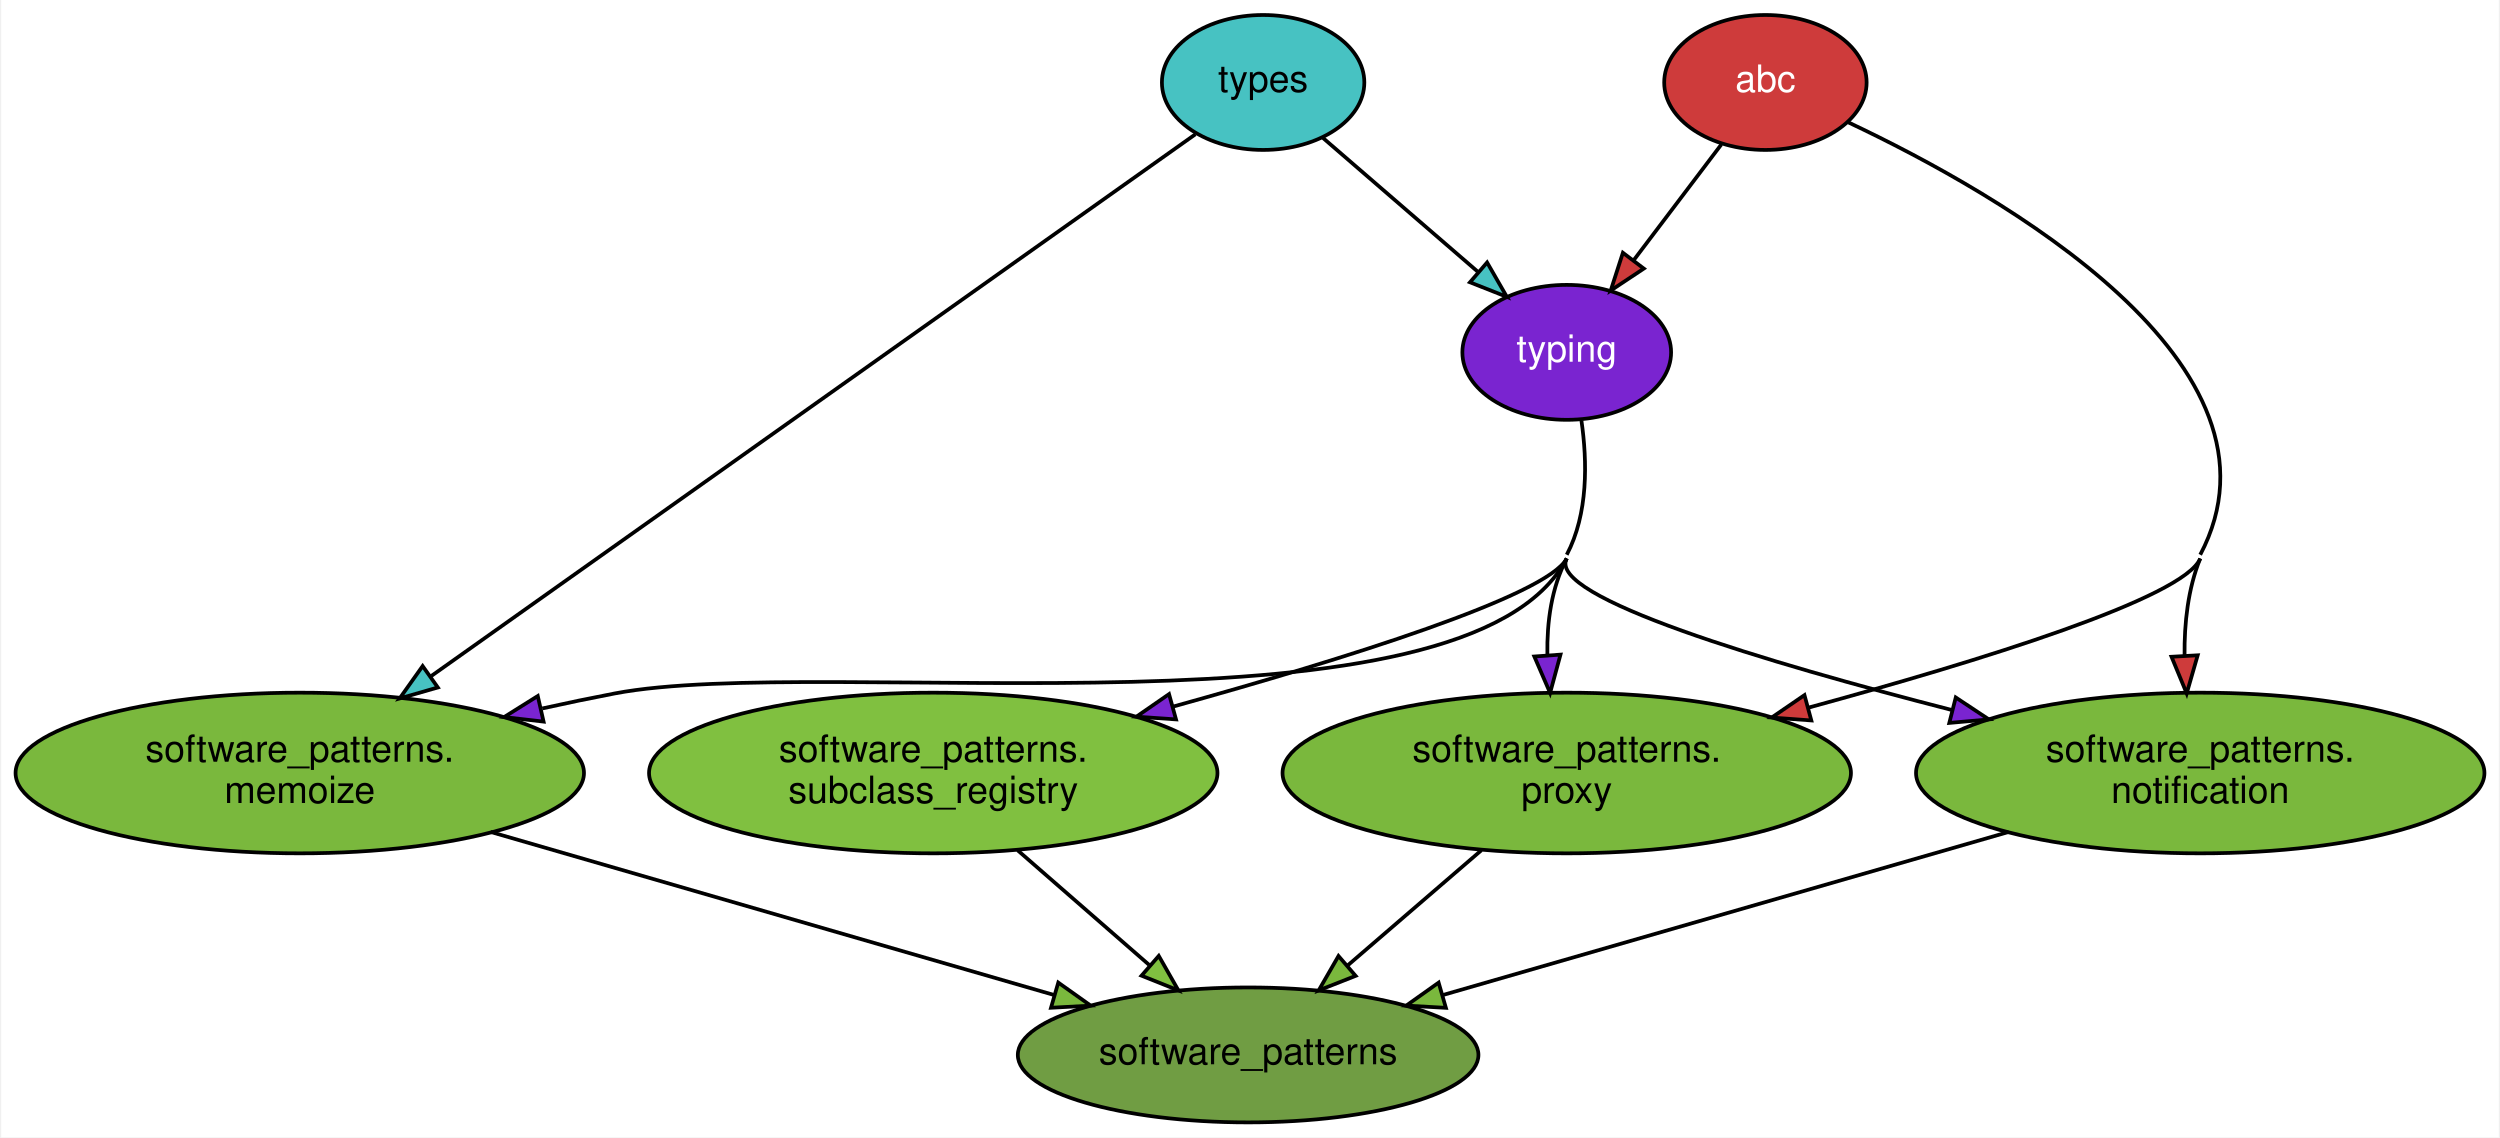
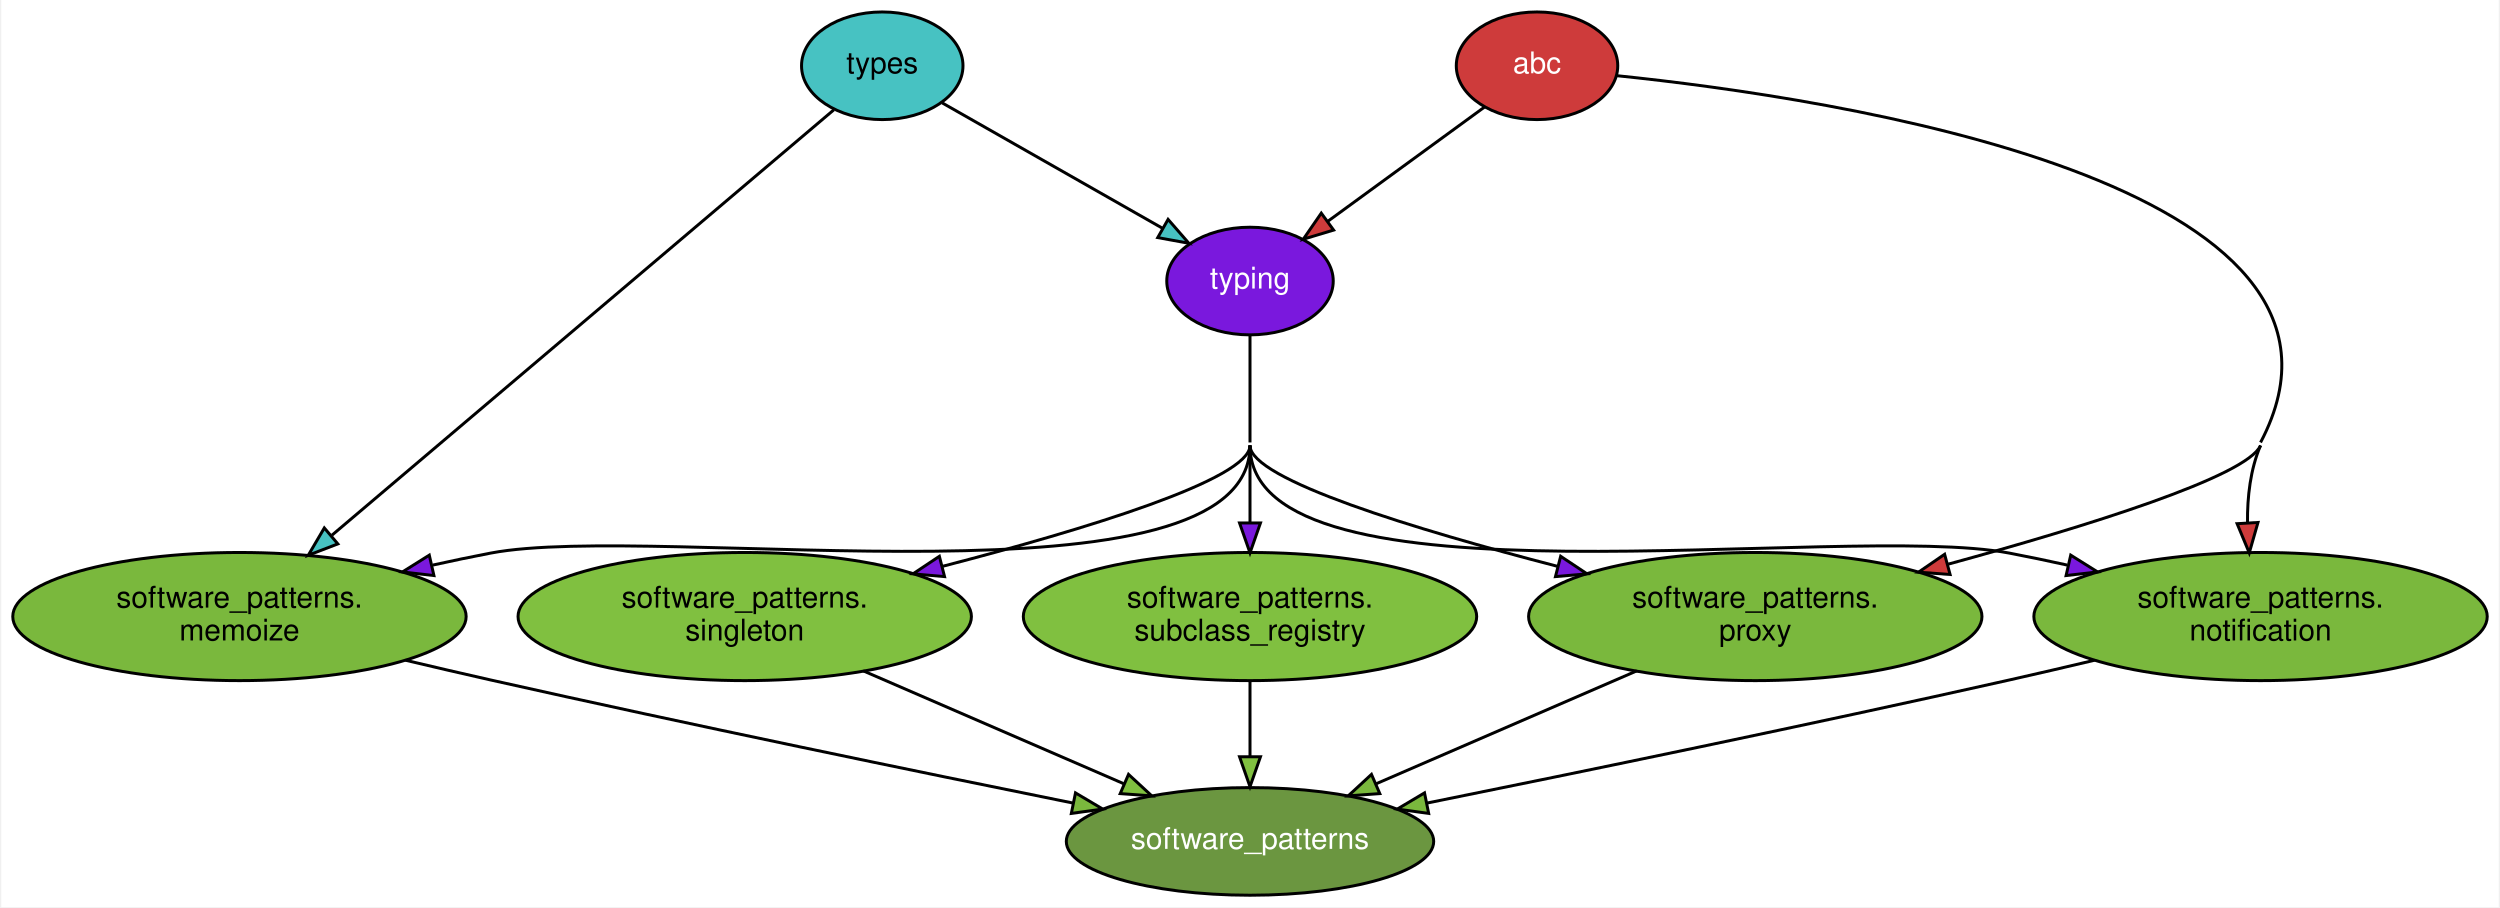
- <svg xmlns="http://www.w3.org/2000/svg" width="666pt" height="303pt" viewBox="0.00 0.00 666.32 303.43">
+ <svg xmlns="http://www.w3.org/2000/svg" width="835pt" height="303pt" viewBox="0.00 0.00 835.32 303.43">
  <g id="graph0" class="graph" transform="scale(1 1) rotate(0) translate(4 299.43)">
    <style>.edge&gt;path:hover{stroke-width:8}</style>
-     <polygon fill="white" stroke="transparent" points="-4,4 -4,-299.43 662.32,-299.43 662.32,4 -4,4" />
+     <polygon fill="white" stroke="transparent" points="-4,4 -4,-299.43 831.32,-299.43 831.32,4 -4,4" />
    <g id="node1" class="node">
      <style>.edge&gt;path:hover{stroke-width:8}</style>
-       <ellipse fill="#ce3b3b" stroke="black" cx="466.66" cy="-277.43" rx="27" ry="18" />
-       <text text-anchor="middle" x="466.66" y="-274.93" font-family="Helvetica,sans-Serif" font-size="10.00" fill="#ffffff">abc</text>
+       <ellipse fill="#ce3b3b" stroke="black" cx="509.66" cy="-277.43" rx="27" ry="18" />
+       <text text-anchor="middle" x="509.66" y="-274.93" font-family="Helvetica,sans-Serif" font-size="10.00" fill="#ffffff">abc</text>
    </g>
    <g id="node4" class="node">
      <style>.edge&gt;path:hover{stroke-width:8}</style>
-       <ellipse fill="#7ab83d" stroke="black" cx="582.66" cy="-93.21" rx="75.82" ry="21.43" />
-       <text text-anchor="middle" x="582.66" y="-96.21" font-family="Helvetica,sans-Serif" font-size="10.00" fill="#000000">software_patterns.</text>
-       <text text-anchor="middle" x="582.66" y="-85.21" font-family="Helvetica,sans-Serif" font-size="10.00" fill="#000000">notification</text>
+       <ellipse fill="#7ab83d" stroke="black" cx="751.66" cy="-93.21" rx="75.82" ry="21.43" />
+       <text text-anchor="middle" x="751.66" y="-96.21" font-family="Helvetica,sans-Serif" font-size="10.00" fill="#000000">software_patterns.</text>
+       <text text-anchor="middle" x="751.66" y="-85.21" font-family="Helvetica,sans-Serif" font-size="10.00" fill="#000000">notification</text>
    </g>
    <g id="edge1" class="edge">
      <style>.edge&gt;path:hover{stroke-width:8}</style>
-       <path fill="none" stroke="black" d="M582.66,-150.43C579.39,-142.39 578.39,-133.16 578.48,-124.53" />
-       <polygon fill="#ce3b3b" stroke="black" points="581.98,-124.61 579.05,-114.43 575,-124.22 581.98,-124.61" />
+       <path fill="none" stroke="black" d="M751.66,-150.43C748.25,-142.45 747.21,-133.24 747.3,-124.61" />
+       <polygon fill="#ce3b3b" stroke="black" points="750.8,-124.68 747.89,-114.5 743.82,-124.27 750.8,-124.68" />
    </g>
    <g id="node5" class="node">
      <style>.edge&gt;path:hover{stroke-width:8}</style>
-       <ellipse fill="#7ab83d" stroke="black" cx="413.66" cy="-93.21" rx="75.82" ry="21.43" />
-       <text text-anchor="middle" x="413.66" y="-96.21" font-family="Helvetica,sans-Serif" font-size="10.00" fill="#000000">software_patterns.</text>
-       <text text-anchor="middle" x="413.66" y="-85.21" font-family="Helvetica,sans-Serif" font-size="10.00" fill="#000000">proxy</text>
+       <ellipse fill="#7ab83d" stroke="black" cx="582.66" cy="-93.21" rx="75.82" ry="21.43" />
+       <text text-anchor="middle" x="582.66" y="-96.21" font-family="Helvetica,sans-Serif" font-size="10.00" fill="#000000">software_patterns.</text>
+       <text text-anchor="middle" x="582.66" y="-85.21" font-family="Helvetica,sans-Serif" font-size="10.00" fill="#000000">proxy</text>
    </g>
    <g id="edge2" class="edge">
      <style>.edge&gt;path:hover{stroke-width:8}</style>
-       <path fill="none" stroke="black" d="M488.81,-266.77C529.45,-247.58 609.41,-202.09 582.66,-151.43" />
-       <path fill="none" stroke="black" d="M582.66,-150.43C578.41,-139.96 523.96,-123.13 478,-110.61" />
-       <polygon fill="#ce3b3b" stroke="black" points="478.91,-107.23 468.34,-108.01 477.08,-113.99 478.91,-107.23" />
+       <path fill="none" stroke="black" d="M536.32,-274.12C608.22,-266.7 797.69,-238.61 751.66,-151.43" />
+       <path fill="none" stroke="black" d="M751.66,-150.43C747.23,-140.06 693.03,-123.27 647.18,-110.73" />
+       <polygon fill="#ce3b3b" stroke="black" points="647.82,-107.28 637.25,-108.05 645.99,-114.04 647.82,-107.28" />
    </g>
-     <g id="node8" class="node">
+     <g id="node9" class="node">
      <style>.edge&gt;path:hover{stroke-width:8}</style>
-       <ellipse fill="#7a24d0" stroke="black" cx="413.66" cy="-205.43" rx="27.84" ry="18" />
+       <ellipse fill="#7a18dd" stroke="black" cx="413.66" cy="-205.43" rx="27.84" ry="18" />
      <text text-anchor="middle" x="413.66" y="-202.93" font-family="Helvetica,sans-Serif" font-size="10.00" fill="#ffffff">typing</text>
    </g>
    <g id="edge3" class="edge">
      <style>.edge&gt;path:hover{stroke-width:8}</style>
-       <path fill="none" stroke="black" d="M454.9,-260.89C448.04,-251.83 439.24,-240.21 431.54,-230.04" />
-       <polygon fill="#ce3b3b" stroke="black" points="434.22,-227.78 425.39,-221.92 428.64,-232 434.22,-227.78" />
+       <path fill="none" stroke="black" d="M492.05,-263.59C477.39,-252.9 456.31,-237.53 439.7,-225.42" />
+       <polygon fill="#ce3b3b" stroke="black" points="441.62,-222.48 431.48,-219.42 437.5,-228.14 441.62,-222.48" />
    </g>
    <g id="node2" class="node">
      <style>.edge&gt;path:hover{stroke-width:8}</style>
-       <ellipse fill="#709d43" stroke="black" cx="328.66" cy="-18" rx="61.44" ry="18" />
-       <text text-anchor="middle" x="328.66" y="-15.5" font-family="Helvetica,sans-Serif" font-size="10.00" fill="#000000">software_patterns</text>
+       <ellipse fill="#6b9640" stroke="black" cx="413.66" cy="-18" rx="61.44" ry="18" />
+       <text text-anchor="middle" x="413.66" y="-15.5" font-family="Helvetica,sans-Serif" font-size="10.00" fill="#ffffff">software_patterns</text>
    </g>
    <g id="node3" class="node">
      <style>.edge&gt;path:hover{stroke-width:8}</style>
      <ellipse fill="#7ab83d" stroke="black" cx="75.66" cy="-93.21" rx="75.82" ry="21.43" />
      <text text-anchor="middle" x="75.66" y="-96.21" font-family="Helvetica,sans-Serif" font-size="10.00" fill="#000000">software_patterns.</text>
      <text text-anchor="middle" x="75.66" y="-85.21" font-family="Helvetica,sans-Serif" font-size="10.00" fill="#000000">memoize</text>
    </g>
    <g id="edge4" class="edge">
      <style>.edge&gt;path:hover{stroke-width:8}</style>
-       <path fill="none" stroke="black" d="M126.55,-77.49C170.29,-64.83 233.06,-46.66 277.01,-33.95" />
-       <polygon fill="#7ab83d" stroke="black" points="278.01,-37.3 286.65,-31.16 276.07,-30.58 278.01,-37.3" />
+       <path fill="none" stroke="black" d="M131.18,-78.6C140.67,-76.35 150.44,-74.07 159.66,-72 226.21,-57.05 302.88,-41.25 354.43,-30.83" />
+       <polygon fill="#7ab83d" stroke="black" points="355.29,-34.23 364.4,-28.82 353.9,-27.36 355.29,-34.23" />
    </g>
    <g id="edge5" class="edge">
      <style>.edge&gt;path:hover{stroke-width:8}</style>
-       <path fill="none" stroke="black" d="M531.57,-77.49C487.66,-64.83 424.63,-46.66 380.51,-33.95" />
-       <polygon fill="#7ab83d" stroke="black" points="381.42,-30.56 370.84,-31.16 379.48,-37.29 381.42,-30.56" />
+       <path fill="none" stroke="black" d="M696.14,-78.6C686.65,-76.35 676.88,-74.07 667.66,-72 601.11,-57.05 524.44,-41.25 472.89,-30.83" />
+       <polygon fill="#7ab83d" stroke="black" points="473.42,-27.36 462.92,-28.82 472.03,-34.23 473.42,-27.36" />
    </g>
    <g id="edge6" class="edge">
      <style>.edge&gt;path:hover{stroke-width:8}</style>
-       <path fill="none" stroke="black" d="M390.88,-72.59C379.85,-63.09 366.55,-51.64 355.08,-41.76" />
-       <polygon fill="#7ab83d" stroke="black" points="357.34,-39.09 347.48,-35.21 352.77,-44.39 357.34,-39.09" />
+       <path fill="none" stroke="black" d="M543.04,-75.05C516.88,-63.72 482.65,-48.89 455.97,-37.33" />
+       <polygon fill="#7ab83d" stroke="black" points="457.07,-33.99 446.51,-33.23 454.29,-40.42 457.07,-33.99" />
    </g>
    <g id="node6" class="node">
      <style>.edge&gt;path:hover{stroke-width:8}</style>
      <ellipse fill="#80c040" stroke="black" cx="244.66" cy="-93.21" rx="75.82" ry="21.43" />
      <text text-anchor="middle" x="244.66" y="-96.21" font-family="Helvetica,sans-Serif" font-size="10.00" fill="#000000">software_patterns.</text>
-       <text text-anchor="middle" x="244.66" y="-85.21" font-family="Helvetica,sans-Serif" font-size="10.00" fill="#000000">subclass_registry</text>
+       <text text-anchor="middle" x="244.66" y="-85.21" font-family="Helvetica,sans-Serif" font-size="10.00" fill="#000000">singleton</text>
    </g>
    <g id="edge7" class="edge">
      <style>.edge&gt;path:hover{stroke-width:8}</style>
-       <path fill="none" stroke="black" d="M267.17,-72.59C277.96,-63.19 290.96,-51.86 302.22,-42.04" />
-       <polygon fill="#80c040" stroke="black" points="304.82,-44.42 310.06,-35.21 300.22,-39.14 304.82,-44.42" />
+       <path fill="none" stroke="black" d="M284.28,-75.05C310.44,-63.72 344.67,-48.89 371.35,-37.33" />
+       <polygon fill="#80c040" stroke="black" points="373.03,-40.42 380.81,-33.23 370.25,-33.99 373.03,-40.42" />
    </g>
    <g id="node7" class="node">
      <style>.edge&gt;path:hover{stroke-width:8}</style>
-       <ellipse fill="#47c2c2" stroke="black" cx="332.66" cy="-277.43" rx="27" ry="18" />
-       <text text-anchor="middle" x="332.66" y="-274.93" font-family="Helvetica,sans-Serif" font-size="10.00" fill="#000000">types</text>
+       <ellipse fill="#80c040" stroke="black" cx="413.66" cy="-93.21" rx="75.82" ry="21.43" />
+       <text text-anchor="middle" x="413.66" y="-96.21" font-family="Helvetica,sans-Serif" font-size="10.00" fill="#000000">software_patterns.</text>
+       <text text-anchor="middle" x="413.66" y="-85.21" font-family="Helvetica,sans-Serif" font-size="10.00" fill="#000000">subclass_registry</text>
    </g>
    <g id="edge8" class="edge">
      <style>.edge&gt;path:hover{stroke-width:8}</style>
-       <path fill="none" stroke="black" d="M314.59,-263.61C272.29,-233.63 166.25,-158.44 110.76,-119.1" />
-       <polygon fill="#47c2c2" stroke="black" points="112.49,-116.03 102.3,-113.1 108.44,-121.74 112.49,-116.03" />
+       <path fill="none" stroke="black" d="M413.66,-71.82C413.66,-63.97 413.66,-54.86 413.66,-46.45" />
+       <polygon fill="#80c040" stroke="black" points="417.16,-46.31 413.66,-36.31 410.16,-46.31 417.16,-46.31" />
+     </g>
+     <g id="node8" class="node">
+       <style>.edge&gt;path:hover{stroke-width:8}</style>
+       <ellipse fill="#47c2c2" stroke="black" cx="290.66" cy="-277.43" rx="27" ry="18" />
+       <text text-anchor="middle" x="290.66" y="-274.93" font-family="Helvetica,sans-Serif" font-size="10.00" fill="#000000">types</text>
    </g>
    <g id="edge9" class="edge">
      <style>.edge&gt;path:hover{stroke-width:8}</style>
-       <path fill="none" stroke="black" d="M348.66,-262.6C360.42,-252.43 376.6,-238.46 389.87,-226.99" />
-       <polygon fill="#47c2c2" stroke="black" points="392.41,-229.41 397.69,-220.23 387.84,-224.12 392.41,-229.41" />
+       <path fill="none" stroke="black" d="M274.5,-262.73C238.85,-232.51 152.94,-159.71 106.58,-120.41" />
+       <polygon fill="#47c2c2" stroke="black" points="108.56,-117.51 98.67,-113.71 104.04,-122.85 108.56,-117.51" />
    </g>
    <g id="edge10" class="edge">
      <style>.edge&gt;path:hover{stroke-width:8}</style>
-       <path fill="none" stroke="black" d="M417.58,-187.22C419.15,-176.34 419.42,-162.33 413.66,-151.43" />
-       <path fill="none" stroke="black" d="M413.66,-150.43C387.04,-100.01 215.66,-125.11 159.66,-114.43 153.38,-113.23 146.85,-111.87 140.35,-110.43" />
-       <polygon fill="#7a24d0" stroke="black" points="140.7,-106.92 130.17,-108.13 139.15,-113.75 140.7,-106.92" />
+       <path fill="none" stroke="black" d="M310.7,-265.02C330.68,-253.65 361.6,-236.06 384.34,-223.11" />
+       <polygon fill="#47c2c2" stroke="black" points="386.26,-226.05 393.22,-218.06 382.8,-219.96 386.26,-226.05" />
    </g>
    <g id="edge11" class="edge">
      <style>.edge&gt;path:hover{stroke-width:8}</style>
-       <path fill="none" stroke="black" d="M413.66,-150.43C408.26,-140.2 466.83,-122.75 516.48,-109.99" />
-       <polygon fill="#7a24d0" stroke="black" points="517.44,-113.36 526.27,-107.51 515.72,-106.57 517.44,-113.36" />
+       <path fill="none" stroke="black" d="M413.66,-187.24C413.66,-176.87 413.66,-163.39 413.66,-151.43" />
+       <path fill="none" stroke="black" d="M413.66,-150.43C413.66,-93.42 215.66,-125.11 159.66,-114.43 153.38,-113.23 146.85,-111.87 140.35,-110.43" />
+       <polygon fill="#7a18dd" stroke="black" points="140.7,-106.92 130.17,-108.13 139.15,-113.75 140.7,-106.92" />
    </g>
    <g id="edge12" class="edge">
      <style>.edge&gt;path:hover{stroke-width:8}</style>
-       <path fill="none" stroke="black" d="M413.66,-150.43C409.58,-142.7 408.35,-133.49 408.49,-124.79" />
-       <polygon fill="#7a24d0" stroke="black" points="411.99,-124.79 409.22,-114.57 405.01,-124.29 411.99,-124.79" />
+       <path fill="none" stroke="black" d="M413.66,-150.43C413.66,-93.42 611.66,-125.11 667.66,-114.43 673.95,-113.23 680.47,-111.87 686.97,-110.43" />
+       <polygon fill="#7a18dd" stroke="black" points="688.17,-113.75 697.15,-108.13 686.62,-106.92 688.17,-113.75" />
    </g>
    <g id="edge13" class="edge">
      <style>.edge&gt;path:hover{stroke-width:8}</style>
-       <path fill="none" stroke="black" d="M413.66,-150.43C408.4,-140.46 354.31,-123.61 308.72,-110.95" />
-       <polygon fill="#7a24d0" stroke="black" points="309.42,-107.51 298.85,-108.24 307.56,-114.26 309.42,-107.51" />
+       <path fill="none" stroke="black" d="M413.66,-150.43C413.66,-139.1 469.06,-122.31 516.42,-110.03" />
+       <polygon fill="#7a18dd" stroke="black" points="517.57,-113.36 526.39,-107.49 515.83,-106.57 517.57,-113.36" />
+     </g>
+     <g id="edge14" class="edge">
+       <style>.edge&gt;path:hover{stroke-width:8}</style>
+       <path fill="none" stroke="black" d="M413.66,-150.43C413.66,-139.1 358.26,-122.31 310.9,-110.03" />
+       <polygon fill="#7a18dd" stroke="black" points="311.49,-106.57 300.93,-107.49 309.76,-113.36 311.49,-106.57" />
+     </g>
+     <g id="edge15" class="edge">
+       <style>.edge&gt;path:hover{stroke-width:8}</style>
+       <path fill="none" stroke="black" d="M413.66,-150.43C413.66,-142.05 413.66,-132.98 413.66,-124.62" />
+       <polygon fill="#7a18dd" stroke="black" points="417.16,-124.51 413.66,-114.51 410.16,-124.51 417.16,-124.51" />
    </g>
  </g>
</svg>
